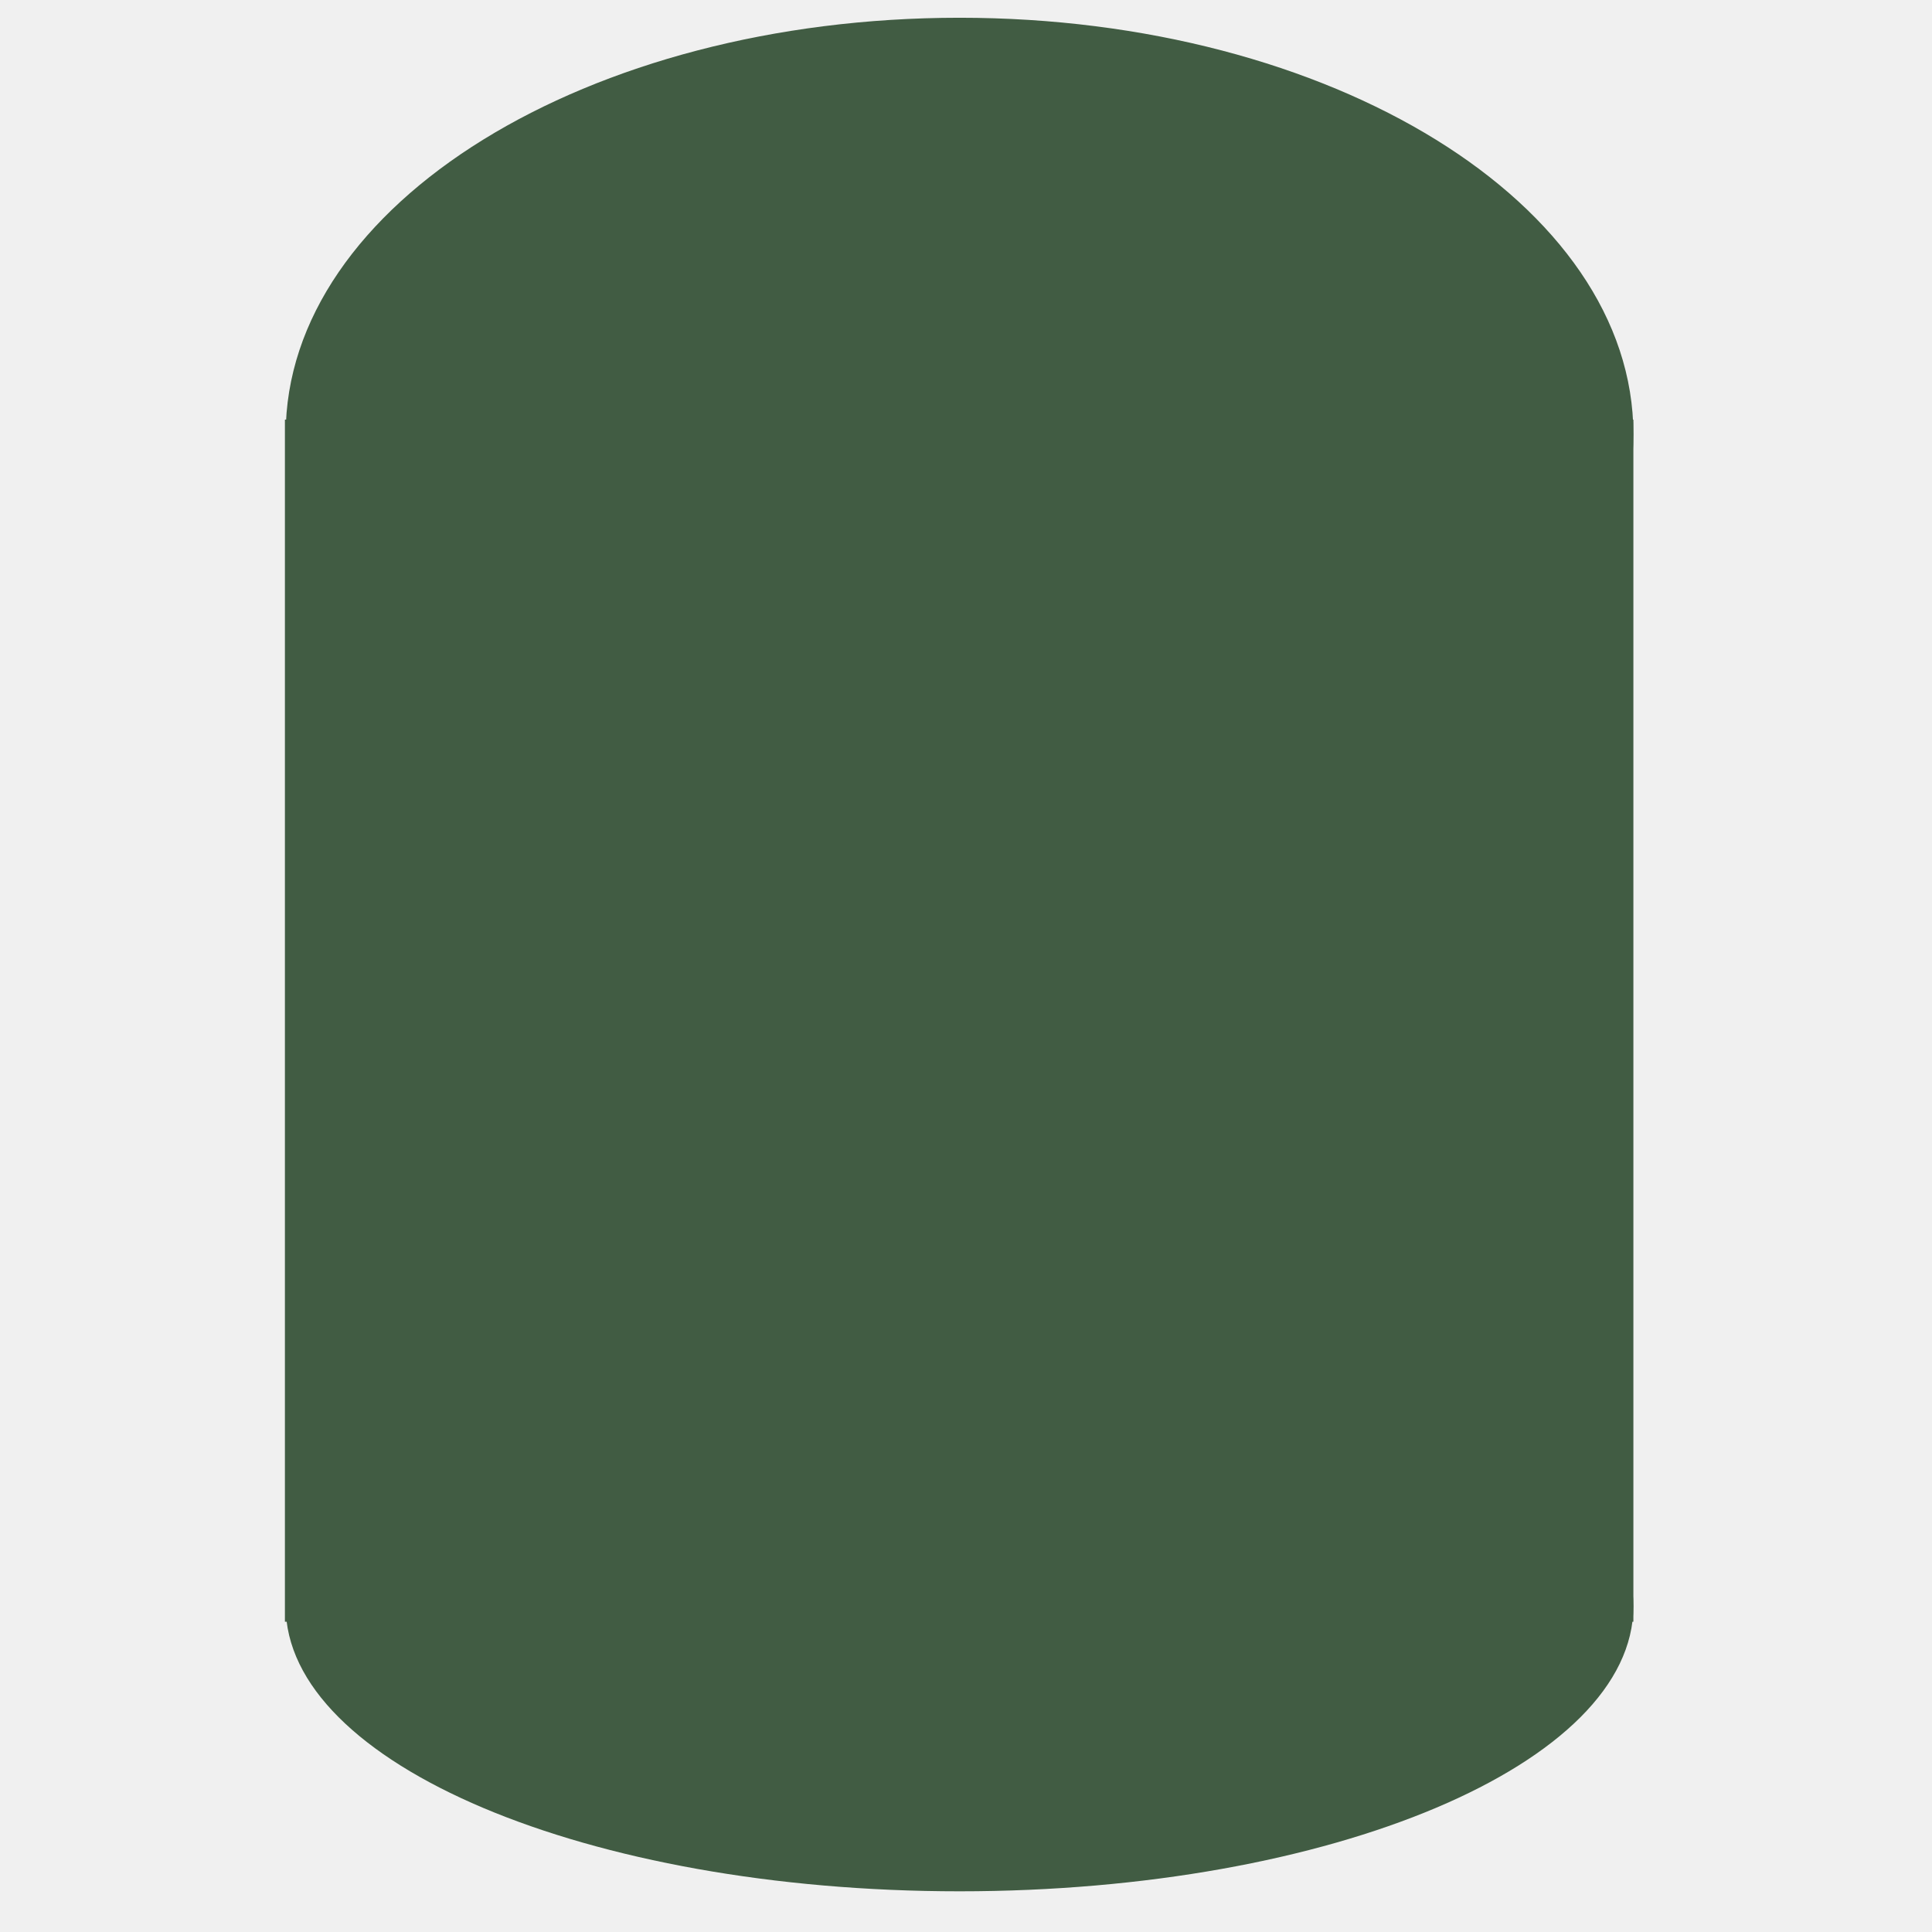
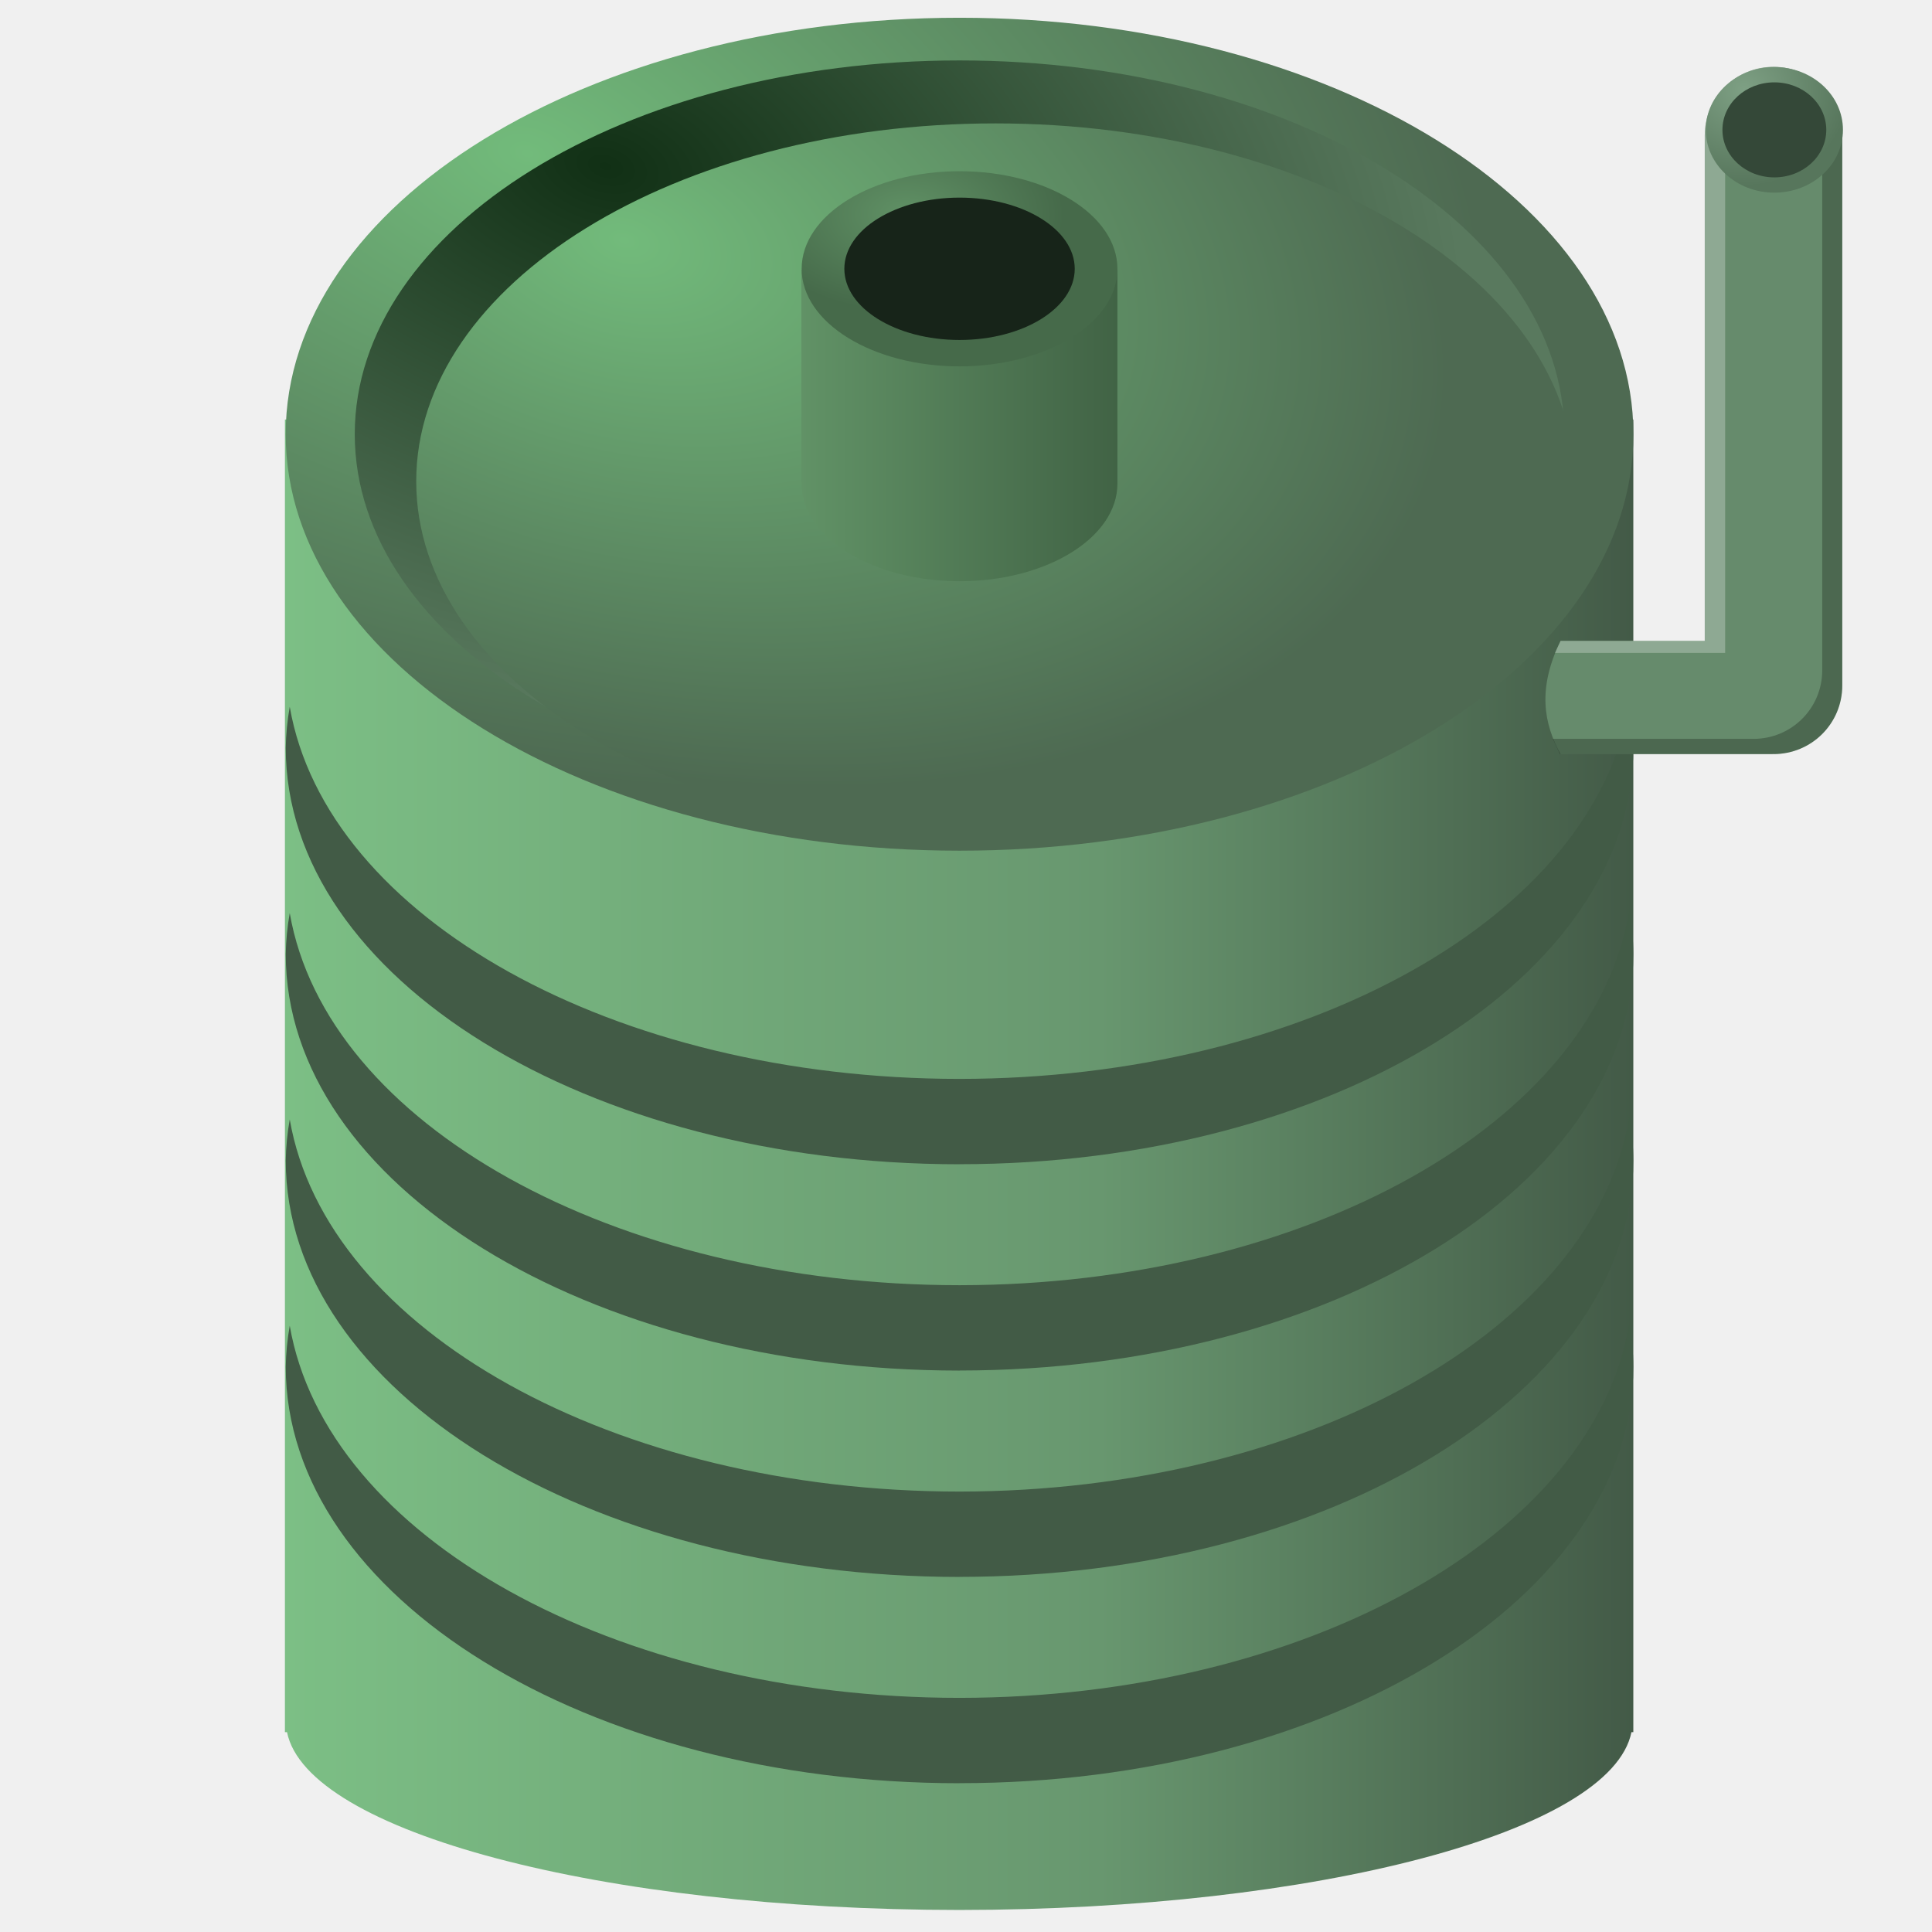
- <svg xmlns="http://www.w3.org/2000/svg" width="32" height="32" viewBox="0 0 32 32" version="1.1" id="svg8">
-   <defs id="defs2" />
+ <svg xmlns="http://www.w3.org/2000/svg" xmlns:xlink="http://www.w3.org/1999/xlink" width="32" height="32" viewBox="0 0 32 32" version="1.1" id="svg8">
+   <defs id="defs2">
+     <linearGradient id="linearGradient883">
+       <stop id="stop879" offset="0" style="stop-color:#72bb7b;stop-opacity:1" />
+       <stop id="stop881" offset="1" style="stop-color:#4e6a52;stop-opacity:1" />
+     </linearGradient>
+     <linearGradient id="linearGradient871">
+       <stop style="stop-color:#609165;stop-opacity:1" offset="0" id="stop867" />
+       <stop style="stop-color:#466a4a;stop-opacity:1" offset="1" id="stop869" />
+     </linearGradient>
+     <linearGradient id="linearGradient863">
+       <stop style="stop-color:#619266;stop-opacity:1" offset="0" id="stop859" />
+       <stop style="stop-color:#416345;stop-opacity:1" offset="1" id="stop861" />
+     </linearGradient>
+     <linearGradient id="linearGradient851">
+       <stop style="stop-color:#7ea084;stop-opacity:1" offset="0" id="stop847" />
+       <stop style="stop-color:#57765c;stop-opacity:1" offset="1" id="stop849" />
+     </linearGradient>
+     <linearGradient id="linearGradient831">
+       <stop style="stop-color:#7cbf85;stop-opacity:1" offset="0" id="stop827" />
+       <stop id="stop877" offset="0.604" style="stop-color:#68976f;stop-opacity:1" />
+       <stop style="stop-color:#435a47;stop-opacity:1" offset="1" id="stop829" />
+     </linearGradient>
+     <linearGradient id="linearGradient823">
+       <stop style="stop-color:#113015;stop-opacity:1" offset="0" id="stop819" />
+       <stop style="stop-color:#59795e;stop-opacity:1" offset="1" id="stop821" />
+     </linearGradient>
+     <radialGradient xlink:href="#linearGradient883" id="radialGradient825" cx="9.264" cy="1091.321" fx="9.264" fy="1091.321" r="11.161" gradientTransform="matrix(1.40264,0.3758362,-0.2322796,0.8668794,249.2434,143.5202)" gradientUnits="userSpaceOnUse" />
+     <linearGradient xlink:href="#linearGradient831" id="linearGradient833" x1="4.719" y1="1107.406" x2="27.054" y2="1107.406" gradientUnits="userSpaceOnUse" gradientTransform="matrix(1,0,0,1.09187,0,-100.8227)" />
+     <radialGradient xlink:href="#linearGradient851" id="radialGradient853" cx="28.887" cy="1091.907" fx="28.887" fy="1091.907" r="1.136" gradientTransform="matrix(1.540151,0,0,1.409131,-15.60328,-446.6696)" gradientUnits="userSpaceOnUse" />
+     <linearGradient xlink:href="#linearGradient863" id="linearGradient865" x1="13.273" y1="7.048" x2="18.508" y2="7.048" gradientUnits="userSpaceOnUse" />
+     <radialGradient xlink:href="#linearGradient871" id="radialGradient873" cx="15.009" cy="1093.486" fx="15.009" fy="1093.486" r="2.615" gradientTransform="matrix(1,0,0,0.618034,0,418.2345)" gradientUnits="userSpaceOnUse" />
+     <radialGradient xlink:href="#linearGradient823" id="radialGradient877" gradientUnits="userSpaceOnUse" gradientTransform="matrix(1.258851,0.337308,-0.2084679,0.7780127,225.3218,241.3356)" cx="9.623" cy="1090.828" fx="9.623" fy="1090.828" r="11.161" />
+     <radialGradient xlink:href="#linearGradient883" id="radialGradient887" gradientUnits="userSpaceOnUse" gradientTransform="matrix(1.205646,0.3230518,-0.199657,0.7451302,217.0641,278.3105)" cx="9.264" cy="1091.321" fx="9.264" fy="1091.321" r="11.161" />
+   </defs>
  <g id="layer1" transform="translate(0,-1090.5)">
-     <ellipse style="opacity:1;fill:#415c43;fill-opacity:1;fill-rule:nonzero;stroke:none;stroke-width:0.827;stroke-linecap:butt;stroke-linejoin:miter;stroke-miterlimit:4;stroke-dasharray:none;stroke-dashoffset:0.5;stroke-opacity:1" id="path4747" cx="15.893" cy="1117.106" rx="11.161" ry="4.72" />
-     <rect style="opacity:1;fill:#415c43;fill-opacity:1;fill-rule:nonzero;stroke:none;stroke-width:0.999;stroke-linecap:butt;stroke-linejoin:miter;stroke-miterlimit:4;stroke-dasharray:none;stroke-dashoffset:0.5;stroke-opacity:1" id="rect4749" width="22.335" height="19.911" x="4.719" y="1097.45" />
-     <ellipse ry="6.898" rx="11.161" cy="1097.692" cx="15.893" id="ellipse4751" style="opacity:1;fill:#415c43;fill-opacity:1;fill-rule:nonzero;stroke:none;stroke-width:1;stroke-linecap:butt;stroke-linejoin:miter;stroke-miterlimit:4;stroke-dasharray:none;stroke-dashoffset:0.5;stroke-opacity:1" />
+     <path style="opacity:1;fill:url(#linearGradient833);fill-opacity:1;fill-rule:nonzero;stroke:none;stroke-width:1.044;stroke-linecap:butt;stroke-linejoin:miter;stroke-miterlimit:4;stroke-dasharray:none;stroke-dashoffset:0.5;stroke-opacity:1" d="m 4.719,1097.449 v 21.741 h 0.035 a 11.161,3.12 0 0 0 11.139,2.945 11.161,3.12 0 0 0 11.129,-2.945 h 0.031 v -0.175 -21.567 z" id="rect4749" />
+     <path style="opacity:1;fill:#425b46;fill-opacity:1;fill-rule:nonzero;stroke:none;stroke-width:1;stroke-linecap:butt;stroke-linejoin:miter;stroke-miterlimit:4;stroke-dasharray:none;stroke-dashoffset:0.5;stroke-opacity:1" d="m 15.893,1109.784 a 11.161,6.898 0 0 1 -11.16,-6.896 11.161,6.898 0 0 1 0.066,-0.682 11.161,6.898 0 0 0 11.094,6.164 11.161,6.898 0 0 0 11.094,-6.217 11.161,6.898 0 0 1 0.066,0.734 11.161,6.898 0 0 1 -11.16,6.896 z" id="ellipse833" />
+     <path style="opacity:1;fill:#668b6c;fill-opacity:1;fill-rule:nonzero;stroke:none;stroke-width:0.8;stroke-linecap:butt;stroke-linejoin:bevel;stroke-miterlimit:4;stroke-dasharray:none;stroke-dashoffset:0.5;stroke-opacity:1" d="m 29.375,1.107 c -0.631,0 -1.139,0.508 -1.139,1.139 v 8.369 h -2.389 c -0.386,0.794 -0.276,1.371 0,1.875 h 3.516 v -0.002 c 0.004,4.4e-5 0.008,0.002 0.012,0.002 0.631,0 1.139,-0.506 1.139,-1.137 V 2.246 c 0,-0.631 -0.508,-1.139 -1.139,-1.139 z" id="rect838" transform="translate(0,1090.5)" />
+     <path style="opacity:1;fill:#ffffff;fill-opacity:0.262;fill-rule:nonzero;stroke:none;stroke-width:0.8;stroke-linecap:butt;stroke-linejoin:bevel;stroke-miterlimit:4;stroke-dasharray:none;stroke-dashoffset:0.5;stroke-opacity:1" d="m 29.375,1.107 c -0.631,0 -1.139,0.508 -1.139,1.139 v 8.369 h -2.387 l -0.094,0.199 h 2.819 V 2.445 c 0,-0.631 0.508,-1.139 1.139,-1.139 0.138,0 0.265,0.034 0.387,0.078 C 29.902,1.219 29.655,1.107 29.375,1.107 Z" transform="translate(0,1090.5)" id="path872" />
+     <path style="opacity:1;fill:#000000;fill-opacity:0.257;fill-rule:nonzero;stroke:none;stroke-width:0.8;stroke-linecap:butt;stroke-linejoin:bevel;stroke-miterlimit:4;stroke-dasharray:none;stroke-dashoffset:0.5;stroke-opacity:1" d="m 29.887,1.244 c 0.178,0.201 0.295,0.459 0.295,0.75 v 9.107 c 0,0.631 -0.508,1.137 -1.139,1.137 -0.004,0 -0.008,10e-5 -0.012,0 h -3.311 l 0.117,0.252 h 3.525 v -0.002 c 0.004,4.4e-5 0.008,0.002 0.012,0.002 0.631,0 1.139,-0.506 1.139,-1.137 V 2.246 c 0,-0.443 -0.259,-0.814 -0.627,-1.002 z" transform="translate(0,1090.5)" id="path862" />
+     <ellipse ry="6.898" rx="11.161" cy="1097.692" cx="15.893" id="ellipse4751" style="opacity:1;fill:url(#radialGradient825);fill-opacity:1;fill-rule:nonzero;stroke:none;stroke-width:1;stroke-linecap:butt;stroke-linejoin:miter;stroke-miterlimit:4;stroke-dasharray:none;stroke-dashoffset:0.5;stroke-opacity:1" />
+     <ellipse style="opacity:1;fill:url(#radialGradient877);fill-opacity:1;fill-rule:nonzero;stroke:none;stroke-width:0.897;stroke-linecap:butt;stroke-linejoin:miter;stroke-miterlimit:4;stroke-dasharray:none;stroke-dashoffset:0.5;stroke-opacity:1" id="ellipse875" cx="15.893" cy="1097.692" rx="10.017" ry="6.191" />
+     <ellipse style="opacity:1;fill:url(#radialGradient887);fill-opacity:1;fill-rule:nonzero;stroke:none;stroke-width:0.86;stroke-linecap:butt;stroke-linejoin:miter;stroke-miterlimit:4;stroke-dasharray:none;stroke-dashoffset:0.5;stroke-opacity:1" id="ellipse885" cx="16.487" cy="1098.473" rx="9.593" ry="5.929" />
+     <ellipse style="opacity:1;fill:url(#radialGradient853);fill-opacity:1;fill-rule:nonzero;stroke:none;stroke-width:0.835;stroke-linecap:butt;stroke-linejoin:bevel;stroke-miterlimit:4;stroke-dasharray:none;stroke-dashoffset:0.5;stroke-opacity:1" id="path843" cx="29.389" cy="1092.651" rx="1.136" ry="1.04" />
+     <ellipse ry="0.787" rx="0.86" cy="1092.651" cx="29.389" id="ellipse845" style="opacity:1;fill:#344838;fill-opacity:1;fill-rule:nonzero;stroke:none;stroke-width:0.632;stroke-linecap:butt;stroke-linejoin:bevel;stroke-miterlimit:4;stroke-dasharray:none;stroke-dashoffset:0.5;stroke-opacity:1" />
+     <path id="path842" d="m 15.893,1113.201 a 11.161,6.898 0 0 1 -11.16,-6.896 11.161,6.898 0 0 1 0.066,-0.682 11.161,6.898 0 0 0 11.094,6.164 11.161,6.898 0 0 0 11.094,-6.217 11.161,6.898 0 0 1 0.066,0.734 11.161,6.898 0 0 1 -11.16,6.896 z" style="opacity:1;fill:#425b46;fill-opacity:1;fill-rule:nonzero;stroke:none;stroke-width:1;stroke-linecap:butt;stroke-linejoin:miter;stroke-miterlimit:4;stroke-dasharray:none;stroke-dashoffset:0.5;stroke-opacity:1" />
+     <path style="opacity:1;fill:#425b46;fill-opacity:1;fill-rule:nonzero;stroke:none;stroke-width:1;stroke-linecap:butt;stroke-linejoin:miter;stroke-miterlimit:4;stroke-dasharray:none;stroke-dashoffset:0.5;stroke-opacity:1" d="m 15.893,1116.619 a 11.161,6.898 0 0 1 -11.16,-6.896 11.161,6.898 0 0 1 0.066,-0.682 11.161,6.898 0 0 0 11.094,6.164 11.161,6.898 0 0 0 11.094,-6.217 11.161,6.898 0 0 1 0.066,0.734 11.161,6.898 0 0 1 -11.16,6.896 z" id="path844" />
+     <path id="path846" d="m 15.893,1120.036 a 11.161,6.898 0 0 1 -11.16,-6.896 11.161,6.898 0 0 1 0.066,-0.682 11.161,6.898 0 0 0 11.094,6.164 11.161,6.898 0 0 0 11.094,-6.217 11.161,6.898 0 0 1 0.066,0.734 11.161,6.898 0 0 1 -11.16,6.896 z" style="opacity:1;fill:#425b46;fill-opacity:1;fill-rule:nonzero;stroke:none;stroke-width:1;stroke-linecap:butt;stroke-linejoin:miter;stroke-miterlimit:4;stroke-dasharray:none;stroke-dashoffset:0.5;stroke-opacity:1" />
+     <path style="opacity:1;fill:url(#linearGradient865);fill-opacity:1;fill-rule:nonzero;stroke:none;stroke-width:0.8;stroke-linecap:butt;stroke-linejoin:bevel;stroke-miterlimit:4;stroke-dasharray:none;stroke-dashoffset:0.5;stroke-opacity:1" d="M 13.273 4.469 L 13.273 7.992 L 13.279 7.992 A 2.615 1.616 0 0 0 13.277 8.01 A 2.615 1.616 0 0 0 15.893 9.627 A 2.615 1.616 0 0 0 18.508 8.01 A 2.615 1.616 0 0 0 18.508 7.992 L 18.508 4.469 L 13.273 4.469 z " transform="translate(0,1090.5)" id="rect856" />
+     <ellipse ry="1.616" rx="2.615" cy="1094.952" cx="15.893" id="ellipse852" style="opacity:1;fill:url(#radialGradient873);fill-opacity:1;fill-rule:nonzero;stroke:none;stroke-width:0.234;stroke-linecap:butt;stroke-linejoin:miter;stroke-miterlimit:4;stroke-dasharray:none;stroke-dashoffset:0.5;stroke-opacity:1" />
+     <ellipse style="opacity:1;fill:#172419;fill-opacity:1;fill-rule:nonzero;stroke:none;stroke-width:0.171;stroke-linecap:butt;stroke-linejoin:miter;stroke-miterlimit:4;stroke-dasharray:none;stroke-dashoffset:0.5;stroke-opacity:1" id="ellipse848" cx="15.893" cy="1094.952" rx="1.908" ry="1.179" />
  </g>
</svg>
